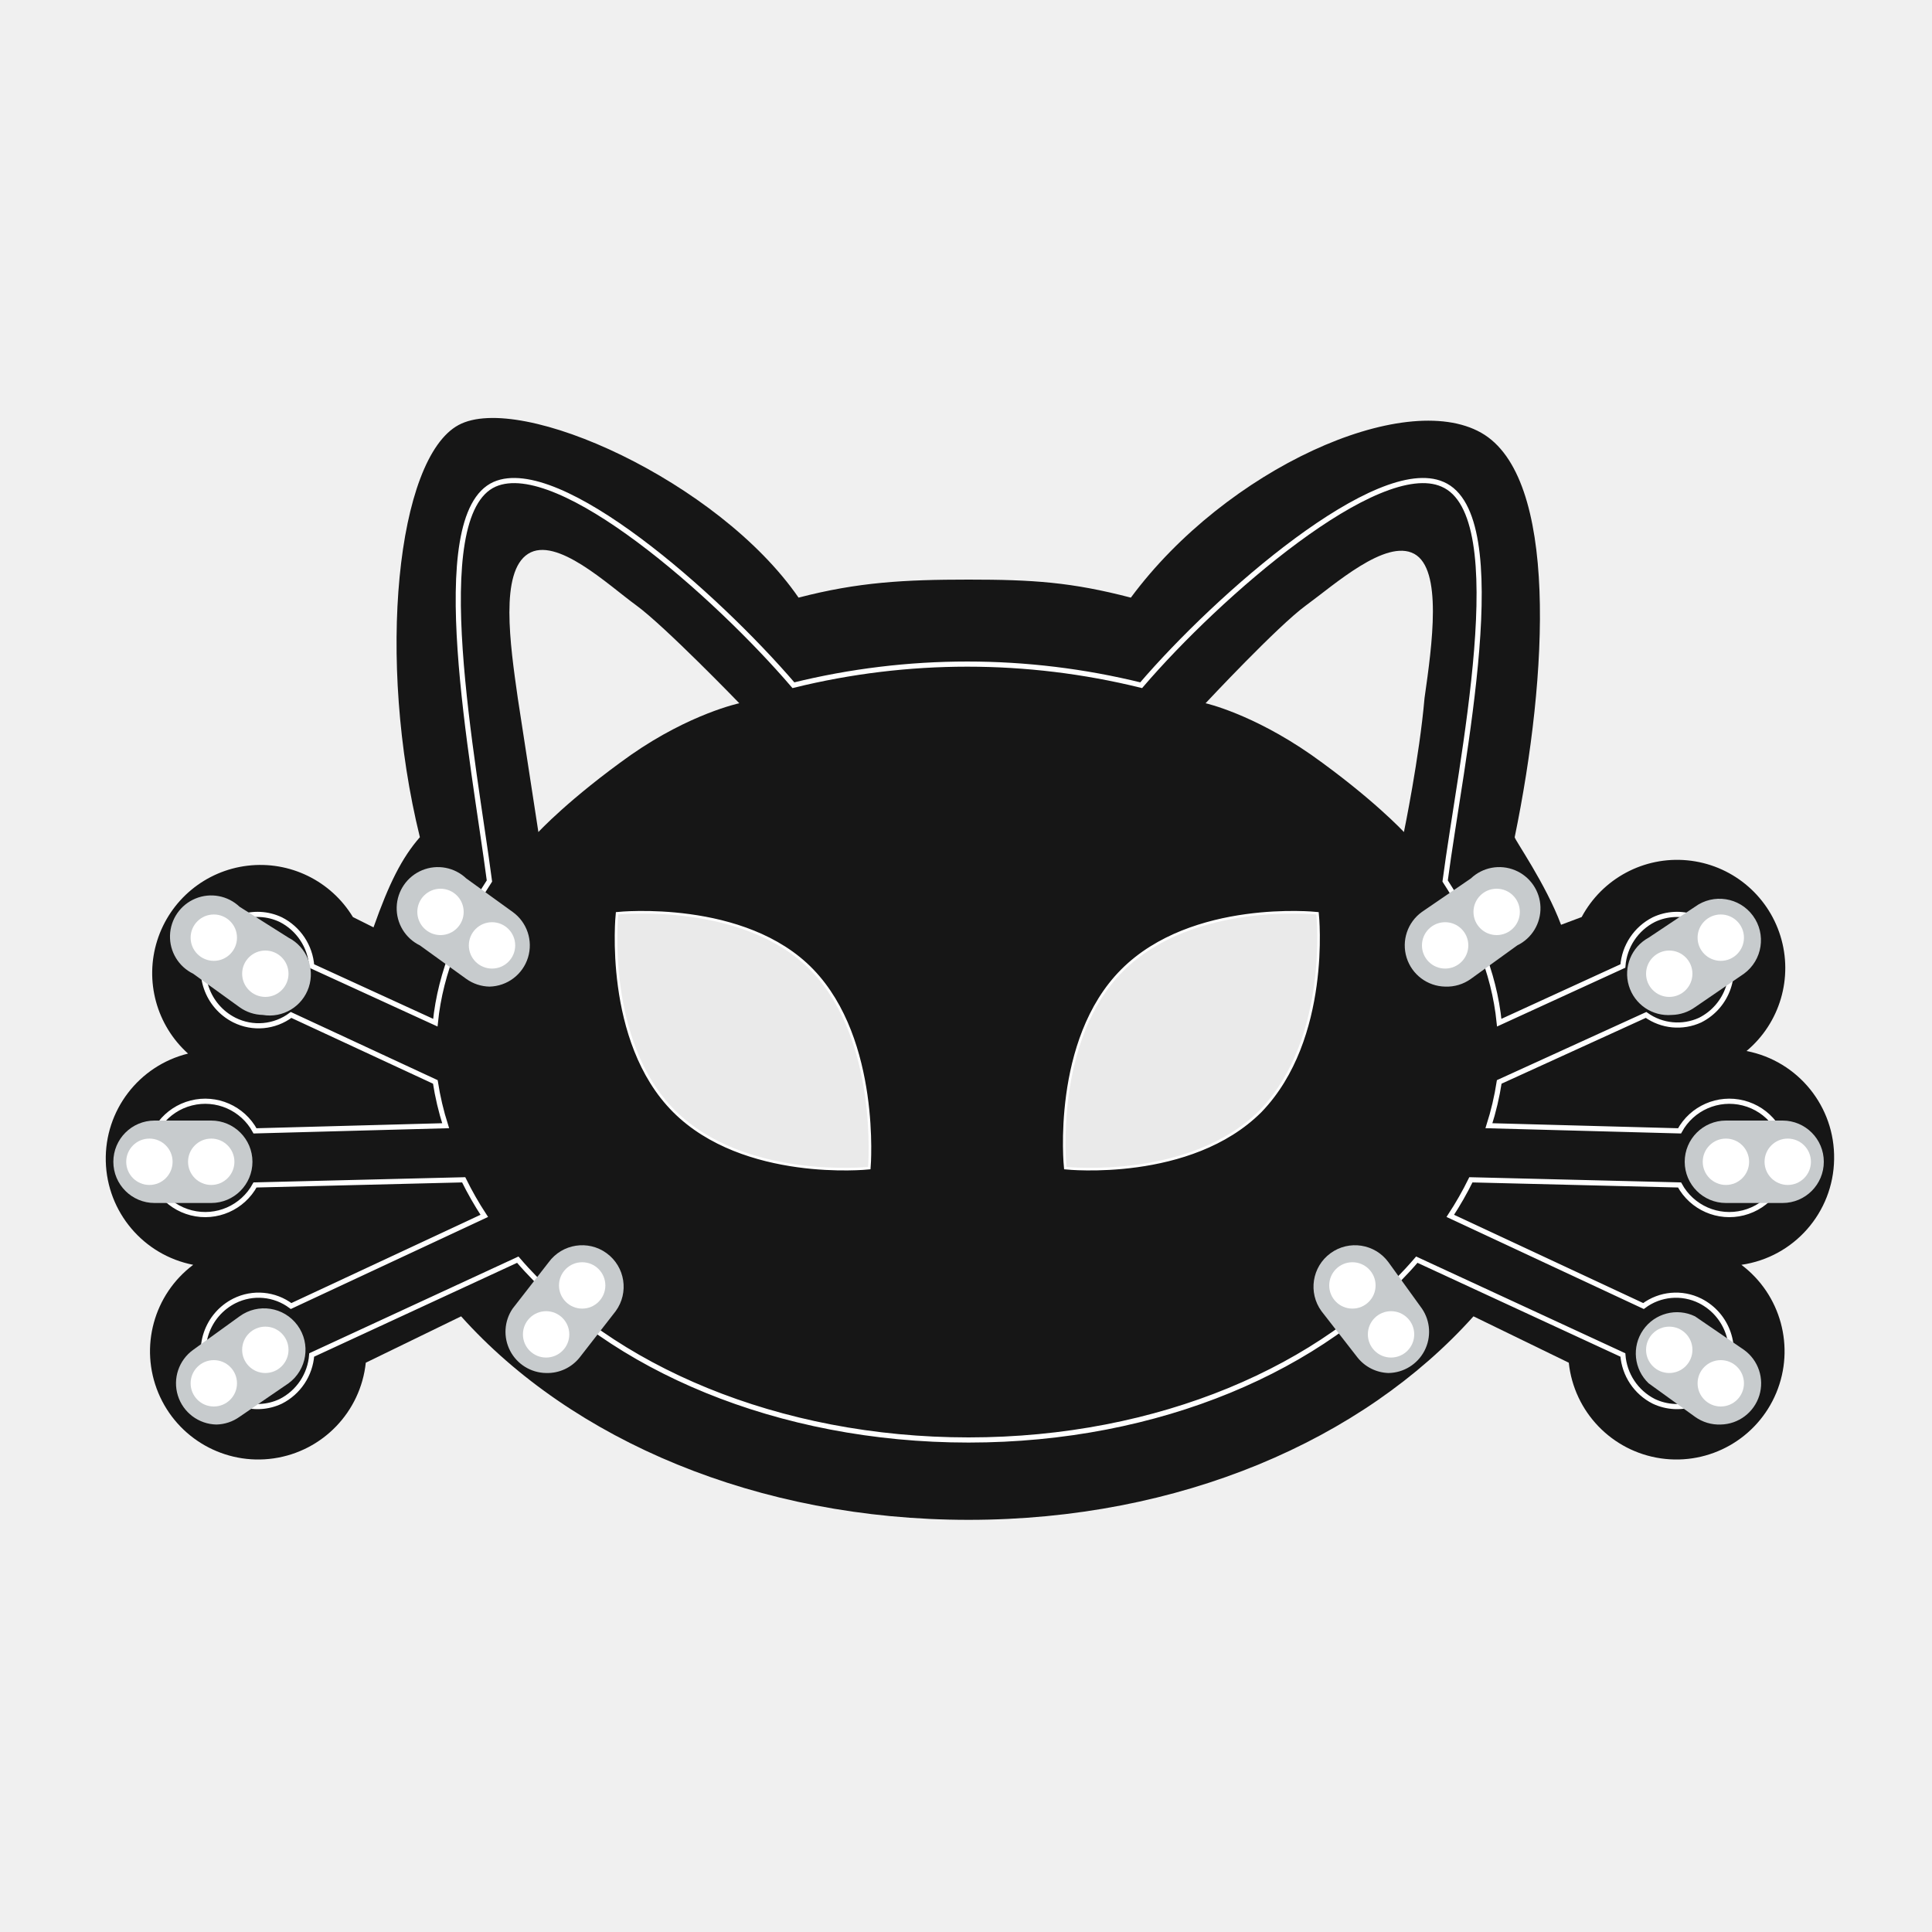
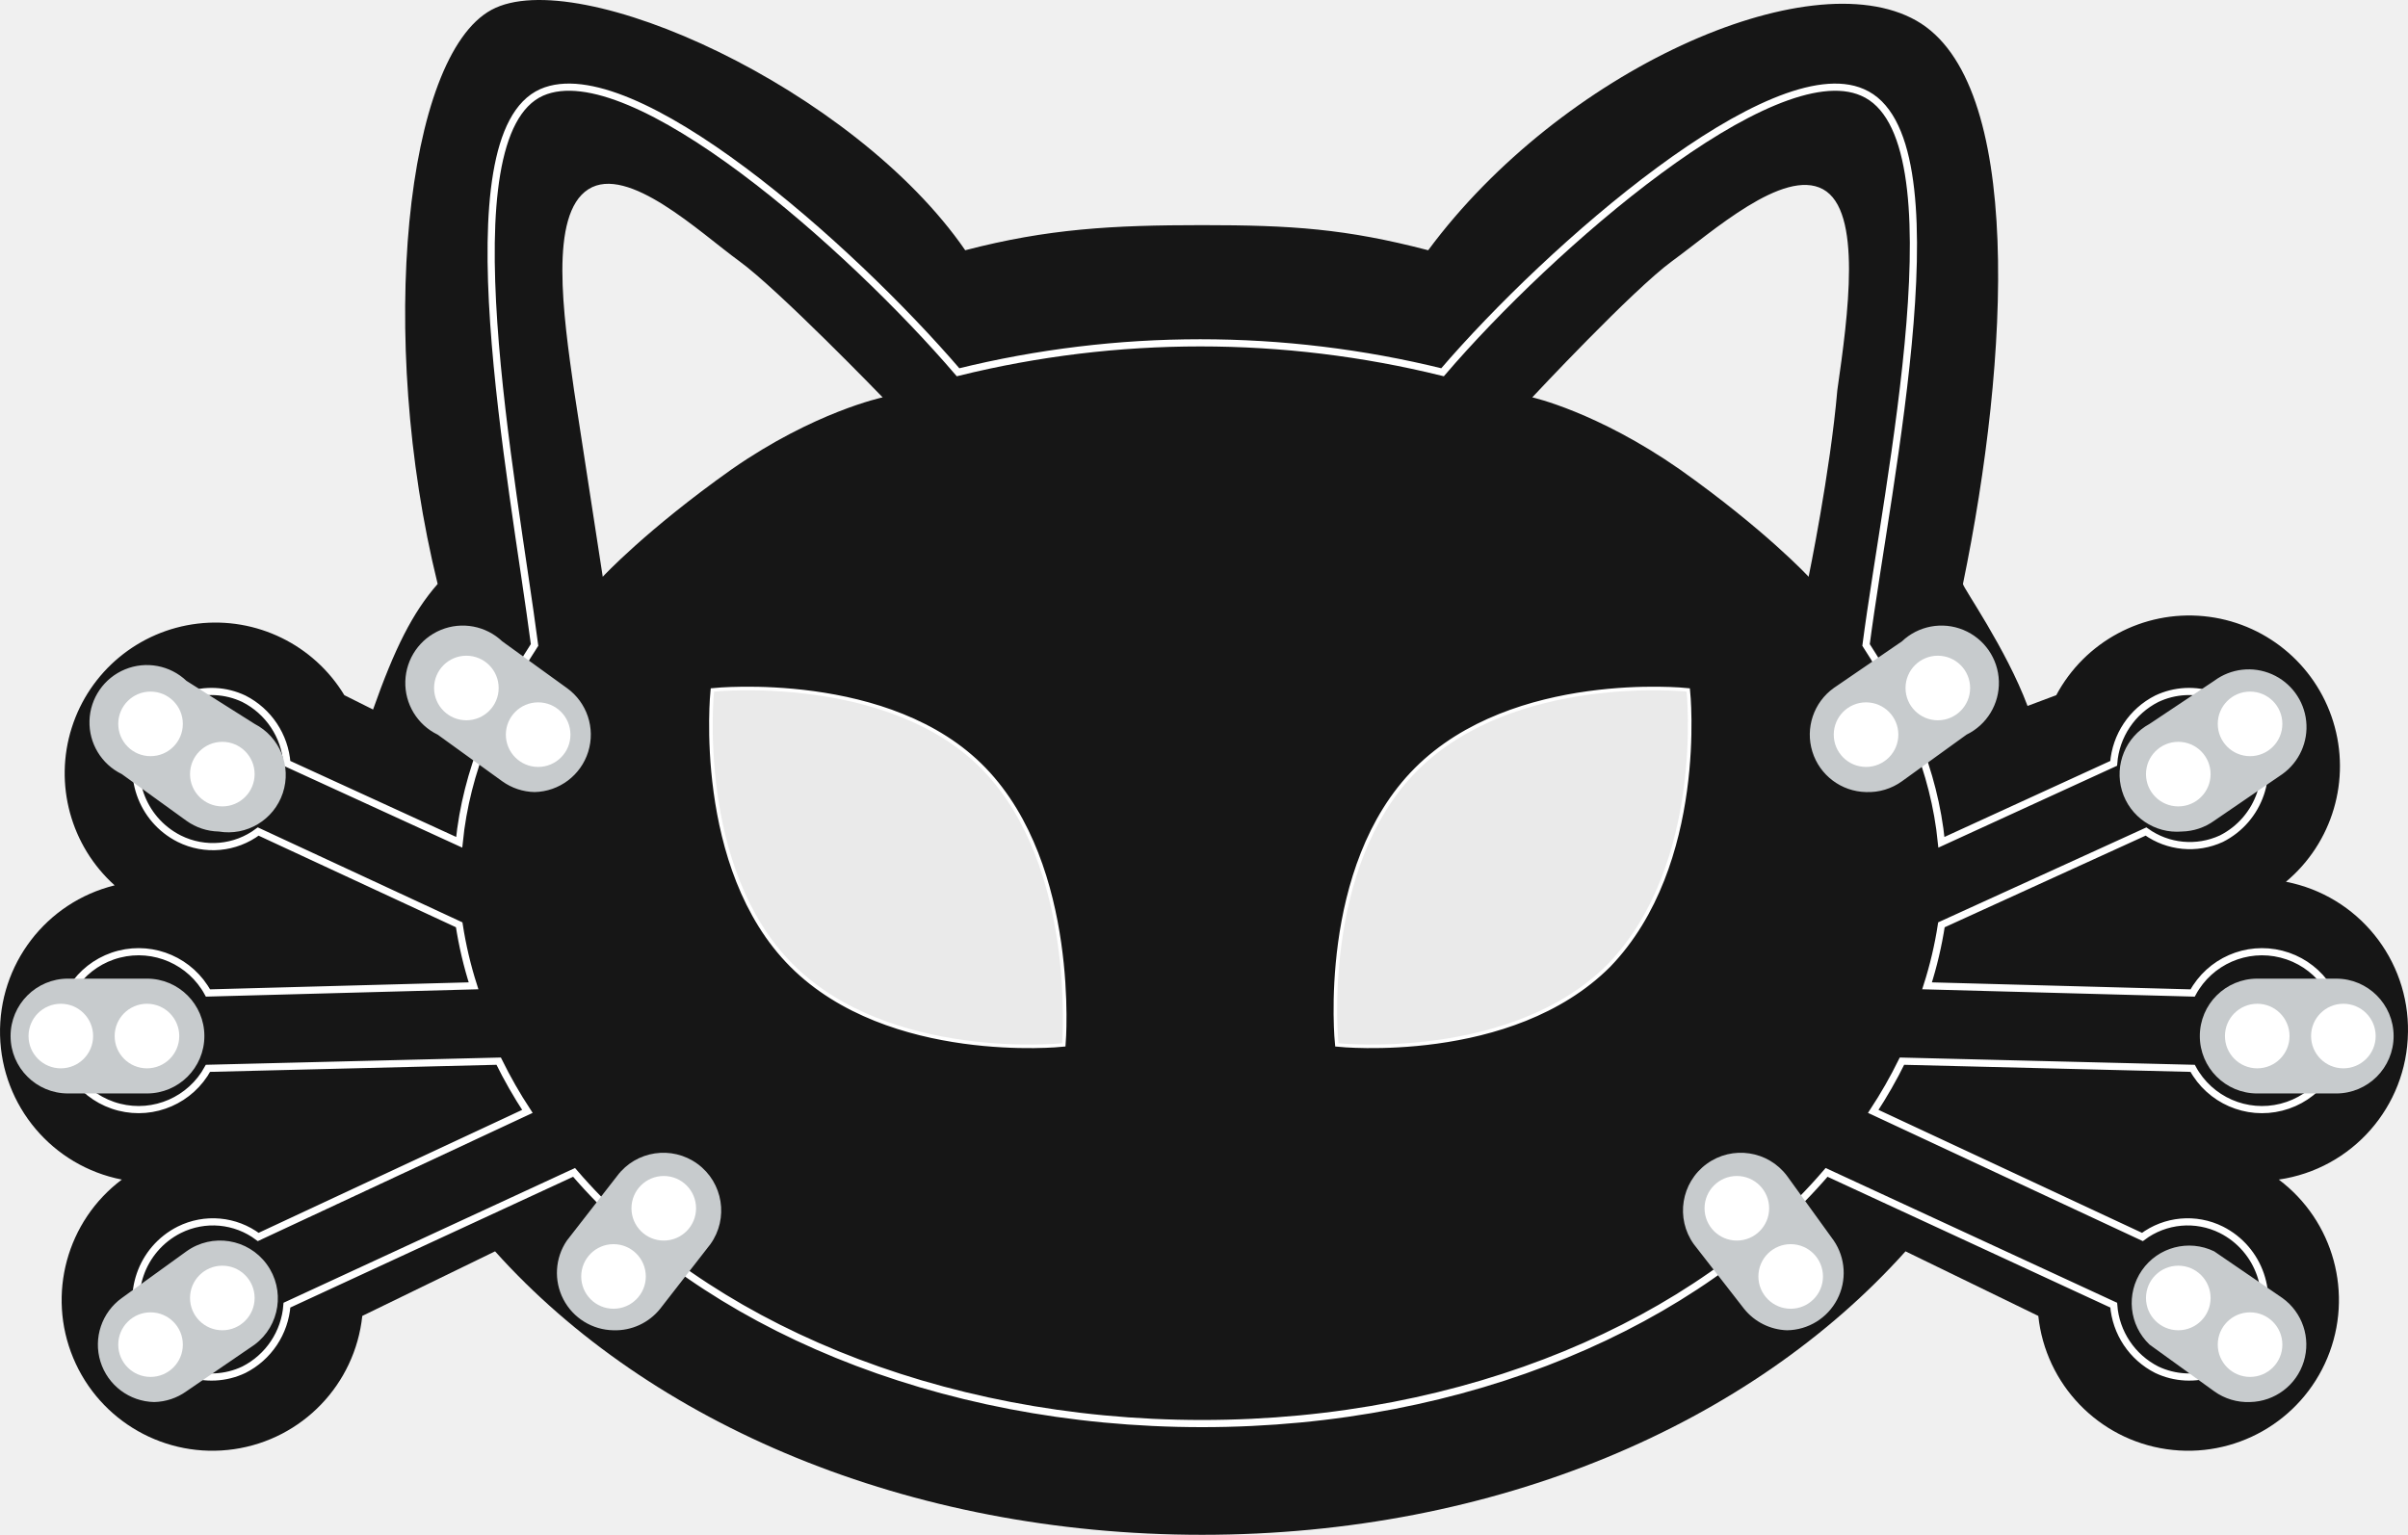
- <svg xmlns="http://www.w3.org/2000/svg" id="Layer_1" data-name="Layer 1" viewBox="0 0 750 750">
-   <defs>
-     <style>.cls-3{fill:#eaeaea}.cls-4{fill:#c7cbcd}.cls-5{fill:#fff}</style>
+ <svg xmlns="http://www.w3.org/2000/svg" id="Layer_1" data-name="Layer 1" viewBox="0 0 264.85 168.846" version="1.1" width="264.85" height="168.846">
+   <defs id="defs4487">
+     <style id="style4485">.cls-3{fill:#eaeaea}.cls-4{fill:#c7cbcd}.cls-5{fill:#fff}</style>
  </defs>
-   <path fill="#161616" d="M712 450a42 42 0 0 0-34-42 42 42 0 1 0-64-52l-8 3c-6-16-18-33-18-34 13-63 17-140-13-157s-99 14-136 64c-23-6-38-7-63-7s-43 1-66 7c-31-45-108-80-132-67s-32 91-15 160c-7 8-12 18-18 35l-8-4a42 42 0 1 0-64 53 42 42 0 0 0 2 82 42 42 0 1 0 67 38l37-18c43 48 115 79 197 79s153-31 196-79l37 18a42 42 0 1 0 67-38 42 42 0 0 0 36-41zM245 293c-24 17-36 30-36 30l-8-52c-3-21-7-49 4-56s31 12 42 20 40 38 40 38-19 4-42 20zm308-22c-2 23-8 52-8 52s-12-13-36-30c-23-16-41-20-41-20s28-30 39-38 31-26 42-20 7 35 4 56z" />
-   <path fill="none" stroke="#fff" stroke-miterlimit="10" stroke-width="2" d="M652 460a22 22 0 1 0 0-21l-74-2a111 111 0 0 0 4-17l57-26a21 21 0 0 0 21 2 22 22 0 0 0 10-29 21 21 0 0 0-28-10 22 22 0 0 0-12 18l-48 22c-2-20-10-38-21-55 6-46 27-142-1-154-25-11-87 43-117 78a282 282 0 0 0-135 0c-30-35-91-89-116-78-27 12-8 108-2 154-11 17-19 35-21 55l-48-22a22 22 0 0 0-12-18 21 21 0 0 0-28 10 22 22 0 0 0 10 29 21 21 0 0 0 22-2l56 26a111 111 0 0 0 4 17l-74 2a22 22 0 1 0 0 21l81-2a130 130 0 0 0 8 14l-75 35a21 21 0 0 0-22-2 22 22 0 0 0-10 29 21 21 0 0 0 28 10 22 22 0 0 0 12-18l80-37c36 42 101 70 175 70s138-28 174-70l80 37a22 22 0 0 0 12 18 21 21 0 0 0 28-10 22 22 0 0 0-10-29 21 21 0 0 0-22 2l-75-35a130 130 0 0 0 8-14zm19-18a8 8 0 1 1-8 8 8 8 0 0 1 8-8zm-23-73a8 8 0 0 1 10 4 8 8 0 0 1-4 10 8 8 0 0 1-10-4 8 8 0 0 1 4-10zm-541 10a8 8 0 0 1-10 4 8 8 0 0 1-4-10 8 8 0 0 1 10-4 8 8 0 0 1 4 10zm-26 79a8 8 0 1 1 7-8 8 8 0 0 1-7 8zm22 73a8 8 0 0 1-10-3 8 8 0 0 1 4-10 8 8 0 0 1 10 3 8 8 0 0 1-4 10zm234-78s-48 5-75-22-22-76-22-76 49-5 75 22 22 76 22 76zm152-22c-27 27-75 22-75 22s-5-49 22-76 75-22 75-22 5 48-22 76zm155 90a8 8 0 0 1 10-3 8 8 0 0 1 4 10 8 8 0 0 1-10 3 8 8 0 0 1-4-10z" />
-   <path d="M337 453s-48 5-75-22-22-76-22-76 49-5 75 22 22 76 22 76zM489 431c-27 27-75 22-75 22s-5-49 22-76 75-22 75-22 5 48-22 76z" class="cls-3" />
-   <path d="M668 553a16 16 0 0 1-10-3l-18-13a16 16 0 0 1 18-26l19 13a16 16 0 0 1-9 29zM539 533a16 16 0 0 1-12-6l-14-18a16 16 0 0 1 26-19l13 18a16 16 0 0 1-13 25zM649 394a16 16 0 0 1-9-30l18-12a16 16 0 1 1 19 26l-19 13a16 16 0 0 1-9 3zM561 383a16 16 0 0 1-9-29l19-13a16 16 0 1 1 18 26l-18 13a16 16 0 0 1-10 3zM692 467h-22a16 16 0 1 1 0-32h22a16 16 0 0 1 0 32zM84 553a16 16 0 0 0 9-3l19-13a16 16 0 0 0-19-26l-18 13a16 16 0 0 0 9 29zM212 533a16 16 0 0 0 13-6l14-18a16 16 0 0 0-26-19l-14 18a16 16 0 0 0 13 25zM102 394a16 16 0 0 0 10-30l-19-12a16 16 0 1 0-18 26l18 13a16 16 0 0 0 9 3zM190 383a16 16 0 0 0 9-29l-18-13a16 16 0 1 0-18 26l18 13a16 16 0 0 0 9 3zM60 467h22a16 16 0 0 0 0-32H60a16 16 0 1 0 0 32z" class="cls-4" />
-   <circle cx="58" cy="451" r="9" class="cls-5" />
-   <circle cx="82" cy="451" r="9" class="cls-5" />
-   <circle cx="83" cy="537" r="9" class="cls-5" />
-   <circle cx="103" cy="524" r="9" class="cls-5" />
-   <circle cx="212" cy="518" r="9" class="cls-5" />
-   <circle cx="226" cy="499" r="9" class="cls-5" />
-   <circle cx="103" cy="378" r="9" class="cls-5" />
-   <circle cx="83" cy="364" r="9" class="cls-5" />
-   <circle cx="191" cy="367" r="9" class="cls-5" />
-   <circle cx="171" cy="354" r="9" class="cls-5" />
-   <circle cx="694" cy="451" r="9" class="cls-5" />
-   <circle cx="670" cy="451" r="9" class="cls-5" />
-   <circle cx="668" cy="537" r="9" class="cls-5" />
-   <circle cx="648" cy="524" r="9" class="cls-5" />
-   <circle cx="540" cy="518" r="9" class="cls-5" />
-   <circle cx="525" cy="499" r="9" class="cls-5" />
-   <circle cx="648" cy="378" r="9" class="cls-5" />
-   <circle cx="668" cy="364" r="9" class="cls-5" />
-   <circle cx="561" cy="367" r="9" class="cls-5" />
-   <circle cx="581" cy="354" r="9" class="cls-5" />
+   <path d="M 264.847,113.583 A 16.579,16.579 0 0 0 251.426,97.004 16.579,16.579 0 1 0 226.163,76.478 l -3.158,1.184 c -2.368,-6.316 -7.105,-13.026 -7.105,-13.421 5.132,-24.868 6.711,-55.263 -5.132,-61.974 -11.842,-6.711 -39.079,5.526 -53.684,25.263 -9.079,-2.368 -15,-2.763 -24.868,-2.763 -9.868,0 -16.974,0.395 -26.053,2.763 C 93.926,9.767 63.532,-4.049 54.058,1.083 c -9.474,5.132 -12.632,35.921 -5.921,63.158 -2.763,3.158 -4.737,7.105 -7.105,13.816 l -3.158,-1.579 a 16.579,16.579 0 1 0 -25.263,20.921 16.579,16.579 0 0 0 0.789,32.368 16.579,16.579 0 1 0 26.447,15 l 14.605,-7.105 c 16.974,18.947 45.395,31.184 77.763,31.184 32.368,0 60.395,-12.237 77.368,-31.184 l 14.605,7.105 a 16.579,16.579 0 1 0 26.447,-15 16.579,16.579 0 0 0 14.21,-16.184 z M 80.505,51.609 c -9.474,6.711 -14.211,11.842 -14.211,11.842 l -3.158,-20.526 c -1.184,-8.289 -2.763,-19.342 1.579,-22.105 4.342,-2.763 12.237,4.737 16.579,7.895 4.342,3.158 15.789,15 15.789,15 0,0 -7.5,1.579 -16.579,7.895 z m 121.579,-8.684 c -0.789,9.079 -3.158,20.526 -3.158,20.526 0,0 -4.737,-5.132 -14.211,-11.842 -9.079,-6.316 -16.184,-7.895 -16.184,-7.895 0,0 11.053,-11.842 15.395,-15 4.342,-3.158 12.237,-10.263 16.579,-7.895 4.342,2.368 2.763,13.816 1.579,22.105 z" id="path4489" style="fill:#161616;stroke-width:0.395" />
+   <path stroke-miterlimit="10" d="m 241.163,117.53 a 8.684,8.684 0 1 0 0,-8.289 l -29.21,-0.789 a 43.816,43.816 0 0 0 1.579,-6.711 l 22.5,-10.263 a 8.289,8.289 0 0 0 8.289,0.789 8.684,8.684 0 0 0 3.947,-11.447 8.289,8.289 0 0 0 -11.053,-3.947 8.684,8.684 0 0 0 -4.737,7.105 l -18.947,8.684 c -0.789,-7.895 -3.947,-15 -8.289,-21.71 2.368,-18.158 10.658,-56.053 -0.395,-60.789 -9.868,-4.342 -34.342,16.974 -46.184,30.789 a 111.316,111.316 0 0 0 -53.289,0 C 93.532,27.136 69.453,5.82 59.584,10.162 c -10.658,4.737 -3.158,42.632 -0.789,60.789 -4.342,6.711 -7.5,13.816 -8.289,21.71 l -18.947,-8.684 a 8.684,8.684 0 0 0 -4.737,-7.105 8.289,8.289 0 0 0 -11.053,3.947 8.684,8.684 0 0 0 3.947,11.447 8.289,8.289 0 0 0 8.684,-0.789 l 22.105,10.263 a 43.816,43.816 0 0 0 1.579,6.711 l -29.21,0.789 a 8.684,8.684 0 1 0 0,8.289 l 31.974,-0.789 a 51.316,51.316 0 0 0 3.158,5.526 l -29.605,13.816 a 8.289,8.289 0 0 0 -8.684,-0.789 8.684,8.684 0 0 0 -3.947,11.447 8.289,8.289 0 0 0 11.053,3.947 8.684,8.684 0 0 0 4.737,-7.105 l 31.579,-14.605 c 14.211,16.579 39.868,27.632 69.079,27.632 29.21,0 54.474,-11.053 68.684,-27.632 l 31.579,14.605 a 8.684,8.684 0 0 0 4.737,7.105 8.289,8.289 0 0 0 11.053,-3.947 8.684,8.684 0 0 0 -3.947,-11.447 8.289,8.289 0 0 0 -8.684,0.789 l -29.605,-13.816 a 51.316,51.316 0 0 0 3.158,-5.526 z m 7.5,-7.105 a 3.158,3.158 0 1 1 -3.158,3.158 3.158,3.158 0 0 1 3.158,-3.158 z M 239.584,81.609 a 3.158,3.158 0 0 1 3.947,1.579 3.158,3.158 0 0 1 -1.579,3.947 3.158,3.158 0 0 1 -3.947,-1.579 3.158,3.158 0 0 1 1.579,-3.947 z m -213.552,3.947 a 3.158,3.158 0 0 1 -3.947,1.579 3.158,3.158 0 0 1 -1.579,-3.947 3.158,3.158 0 0 1 3.947,-1.579 3.158,3.158 0 0 1 1.579,3.947 z M 15.769,116.741 a 3.158,3.158 0 1 1 2.763,-3.158 3.158,3.158 0 0 1 -2.763,3.158 z m 8.684,28.816 a 3.158,3.158 0 0 1 -3.947,-1.184 3.158,3.158 0 0 1 1.579,-3.947 3.158,3.158 0 0 1 3.947,1.184 3.158,3.158 0 0 1 -1.579,3.947 z M 116.821,114.767 c 0,0 -18.947,1.974 -29.605,-8.684 C 76.558,95.425 78.532,76.083 78.532,76.083 c 0,0 19.342,-1.974 29.605,8.684 10.263,10.658 8.684,30 8.684,30 z m 60,-8.684 c -10.658,10.658 -29.605,8.684 -29.605,8.684 0,0 -1.974,-19.342 8.684,-30 10.658,-10.658 29.605,-8.684 29.605,-8.684 0,0 1.974,18.947 -8.684,30 z m 61.184,35.526 a 3.158,3.158 0 0 1 3.947,-1.184 3.158,3.158 0 0 1 1.579,3.947 3.158,3.158 0 0 1 -3.947,1.184 3.158,3.158 0 0 1 -1.579,-3.947 z" id="path4491" style="fill:none;stroke:#ffffff;stroke-width:0.789;stroke-miterlimit:10" />
+   <path d="m 116.821,114.767 c 0,0 -18.947,1.974 -29.605,-8.684 C 76.558,95.425 78.532,76.083 78.532,76.083 c 0,0 19.342,-1.974 29.605,8.684 10.263,10.658 8.684,30 8.684,30 z m 60,-8.684 c -10.658,10.658 -29.605,8.684 -29.605,8.684 0,0 -1.974,-19.342 8.684,-30 10.658,-10.658 29.605,-8.684 29.605,-8.684 0,0 1.974,18.947 -8.684,30 z" class="cls-3" id="path4493" style="fill:#eaeaea;stroke-width:0.395" />
+   <path d="m 247.479,154.241 a 6.316,6.316 0 0 1 -3.947,-1.184 l -7.105,-5.132 a 6.316,6.316 0 0 1 7.105,-10.263 l 7.5,5.132 a 6.316,6.316 0 0 1 -3.553,11.447 z m -50.921,-7.895 a 6.316,6.316 0 0 1 -4.737,-2.368 l -5.526,-7.105 a 6.356,6.356 0 0 1 10.263,-7.5 l 5.132,7.105 a 6.316,6.316 0 0 1 -5.132,9.868 z m 43.421,-54.868 a 6.316,6.316 0 0 1 -3.553,-11.842 l 7.105,-4.737 a 6.356,6.356 0 1 1 7.5,10.263 l -7.5,5.132 a 6.316,6.316 0 0 1 -3.553,1.184 z m -34.737,-4.342 a 6.316,6.316 0 0 1 -3.553,-11.447 l 7.5,-5.132 a 6.316,6.316 0 1 1 7.105,10.263 l -7.105,5.132 a 6.316,6.316 0 0 1 -3.947,1.184 z m 51.71,33.158 h -8.684 a 6.316,6.316 0 1 1 0,-12.632 h 8.684 a 6.316,6.316 0 0 1 0,12.632 z M 16.953,154.241 a 6.316,6.316 0 0 0 3.553,-1.184 l 7.5,-5.132 a 6.356,6.356 0 0 0 -7.5,-10.263 l -7.105,5.132 a 6.316,6.316 0 0 0 3.553,11.447 z m 50.526,-7.895 a 6.316,6.316 0 0 0 5.132,-2.368 l 5.526,-7.105 a 6.356,6.356 0 0 0 -10.263,-7.5 l -5.526,7.105 a 6.316,6.316 0 0 0 5.132,9.868 z M 24.058,91.478 a 6.316,6.316 0 0 0 3.947,-11.842 l -7.5,-4.737 a 6.316,6.316 0 1 0 -7.105,10.263 l 7.105,5.132 a 6.316,6.316 0 0 0 3.553,1.184 z m 34.737,-4.342 a 6.316,6.316 0 0 0 3.553,-11.447 l -7.105,-5.132 a 6.316,6.316 0 1 0 -7.105,10.263 l 7.105,5.132 a 6.316,6.316 0 0 0 3.553,1.184 z M 7.479,120.293 H 16.163 a 6.316,6.316 0 0 0 0,-12.632 H 7.479 a 6.316,6.316 0 1 0 0,12.632 z" class="cls-4" id="path4495" style="fill:#c7cbcd;stroke-width:0.395" />
+   <g id="A3" transform="matrix(0.3947363,0,0,0.3947363,-16.20499,-64.04852)">
+     <circle id="circle4497" class="cls-5" r="9" cy="451" cx="58" style="fill:#ffffff" />
+     <circle id="circle4499" class="cls-5" r="9" cy="451" cx="82" style="fill:#ffffff" />
+   </g>
+   <g id="A2" transform="matrix(0.3947363,0,0,0.3947363,-16.20499,-64.04852)">
+     <circle id="circle4501" class="cls-5" r="9" cy="537" cx="83" style="fill:#ffffff" />
+     <circle id="circle4503" class="cls-5" r="9" cy="524" cx="103" style="fill:#ffffff" />
+   </g>
+   <g id="A9" transform="matrix(0.3947363,0,0,0.3947363,-16.20499,-64.04852)">
+     <circle id="circle4505" class="cls-5" r="9" cy="518" cx="212" style="fill:#ffffff" />
+     <circle id="circle4507" class="cls-5" r="9" cy="499" cx="226" style="fill:#ffffff" />
+   </g>
+   <g id="A4" transform="matrix(0.3947363,0,0,0.3947363,-16.20499,-64.04852)">
+     <circle id="circle4509" class="cls-5" r="9" cy="378" cx="103" style="fill:#ffffff" />
+     <circle id="circle4511" class="cls-5" r="9" cy="364" cx="83" style="fill:#ffffff" />
+   </g>
+   <g id="A5" transform="matrix(0.3947363,0,0,0.3947363,-16.20499,-64.04852)">
+     <circle id="circle4513" class="cls-5" r="9" cy="367" cx="191" style="fill:#ffffff" />
+     <circle id="circle4515" class="cls-5" r="9" cy="354" cx="171" style="fill:#ffffff" />
+   </g>
+   <g id="A0" transform="matrix(0.3947363,0,0,0.3947363,-16.20499,-64.04852)">
+     <circle id="sdfsdf" class="cls-5" r="9" cy="451" cx="694" style="fill:#ffffff" />
+     <circle id="circle4519" class="cls-5" r="9" cy="451" cx="670" style="fill:#ffffff" />
+   </g>
+   <g id="A1" transform="matrix(0.3947363,0,0,0.3947363,-16.20499,-64.04852)">
+     <circle id="sdfdsafsdf" class="cls-5" r="9" cy="537" cx="668" style="fill:#ffffff" />
+     <circle id="circle4523" class="cls-5" r="9" cy="524" cx="648" style="fill:#ffffff" />
+   </g>
+   <g id="A8" transform="matrix(0.3947363,0,0,0.3947363,-16.20499,-64.04852)">
+     <circle id="circle4525" class="cls-5" r="9" cy="518" cx="540" style="fill:#ffffff" />
+     <circle id="circle4527" class="cls-5" r="9" cy="499" cx="525" style="fill:#ffffff" />
+   </g>
+   <g id="A7" transform="matrix(0.3947363,0,0,0.3947363,-16.20499,-64.04852)">
+     <circle id="circle4529" class="cls-5" r="9" cy="378" cx="648" style="fill:#ffffff" />
+     <circle id="circle4531" class="cls-5" r="9" cy="364" cx="668" style="fill:#ffffff" />
+   </g>
+   <g id="A6" transform="matrix(0.3947363,0,0,0.3947363,-16.20499,-64.04852)">
+     <circle id="circle4533" class="cls-5" r="9" cy="367" cx="561" style="fill:#ffffff" />
+     <circle id="circle4535" class="cls-5" r="9" cy="354" cx="581" style="fill:#ffffff" />
+   </g>
</svg>
